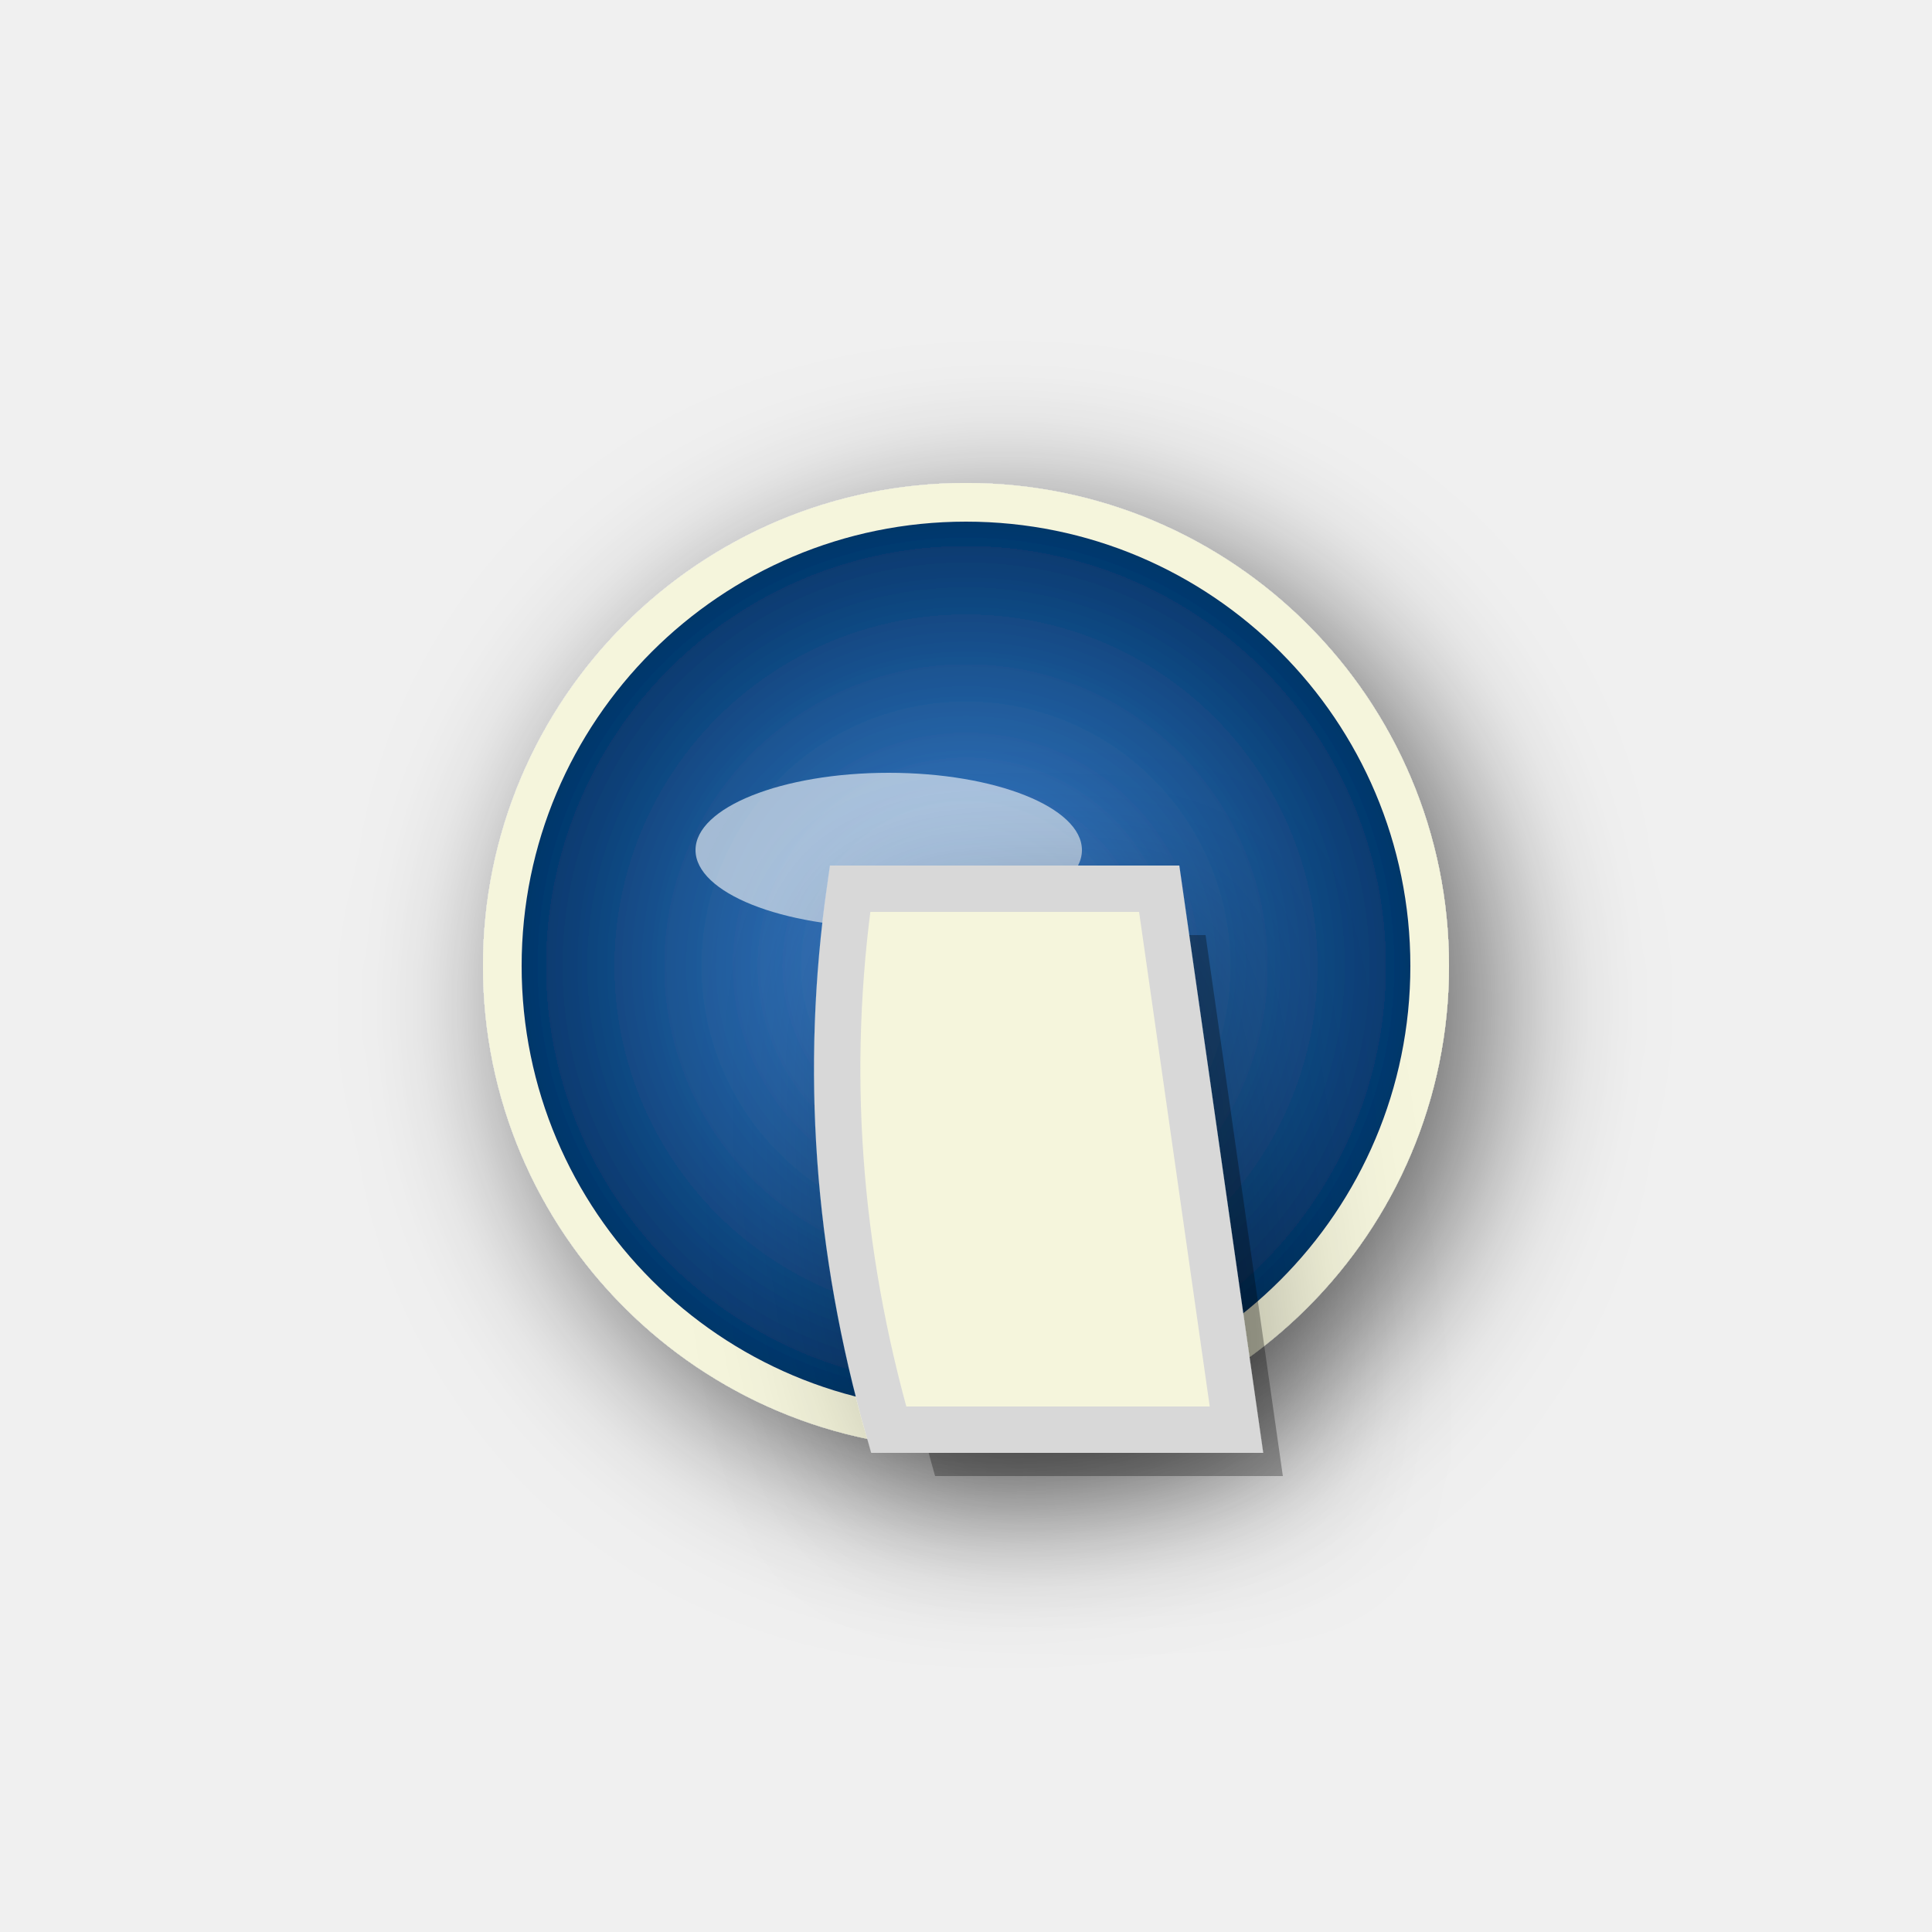
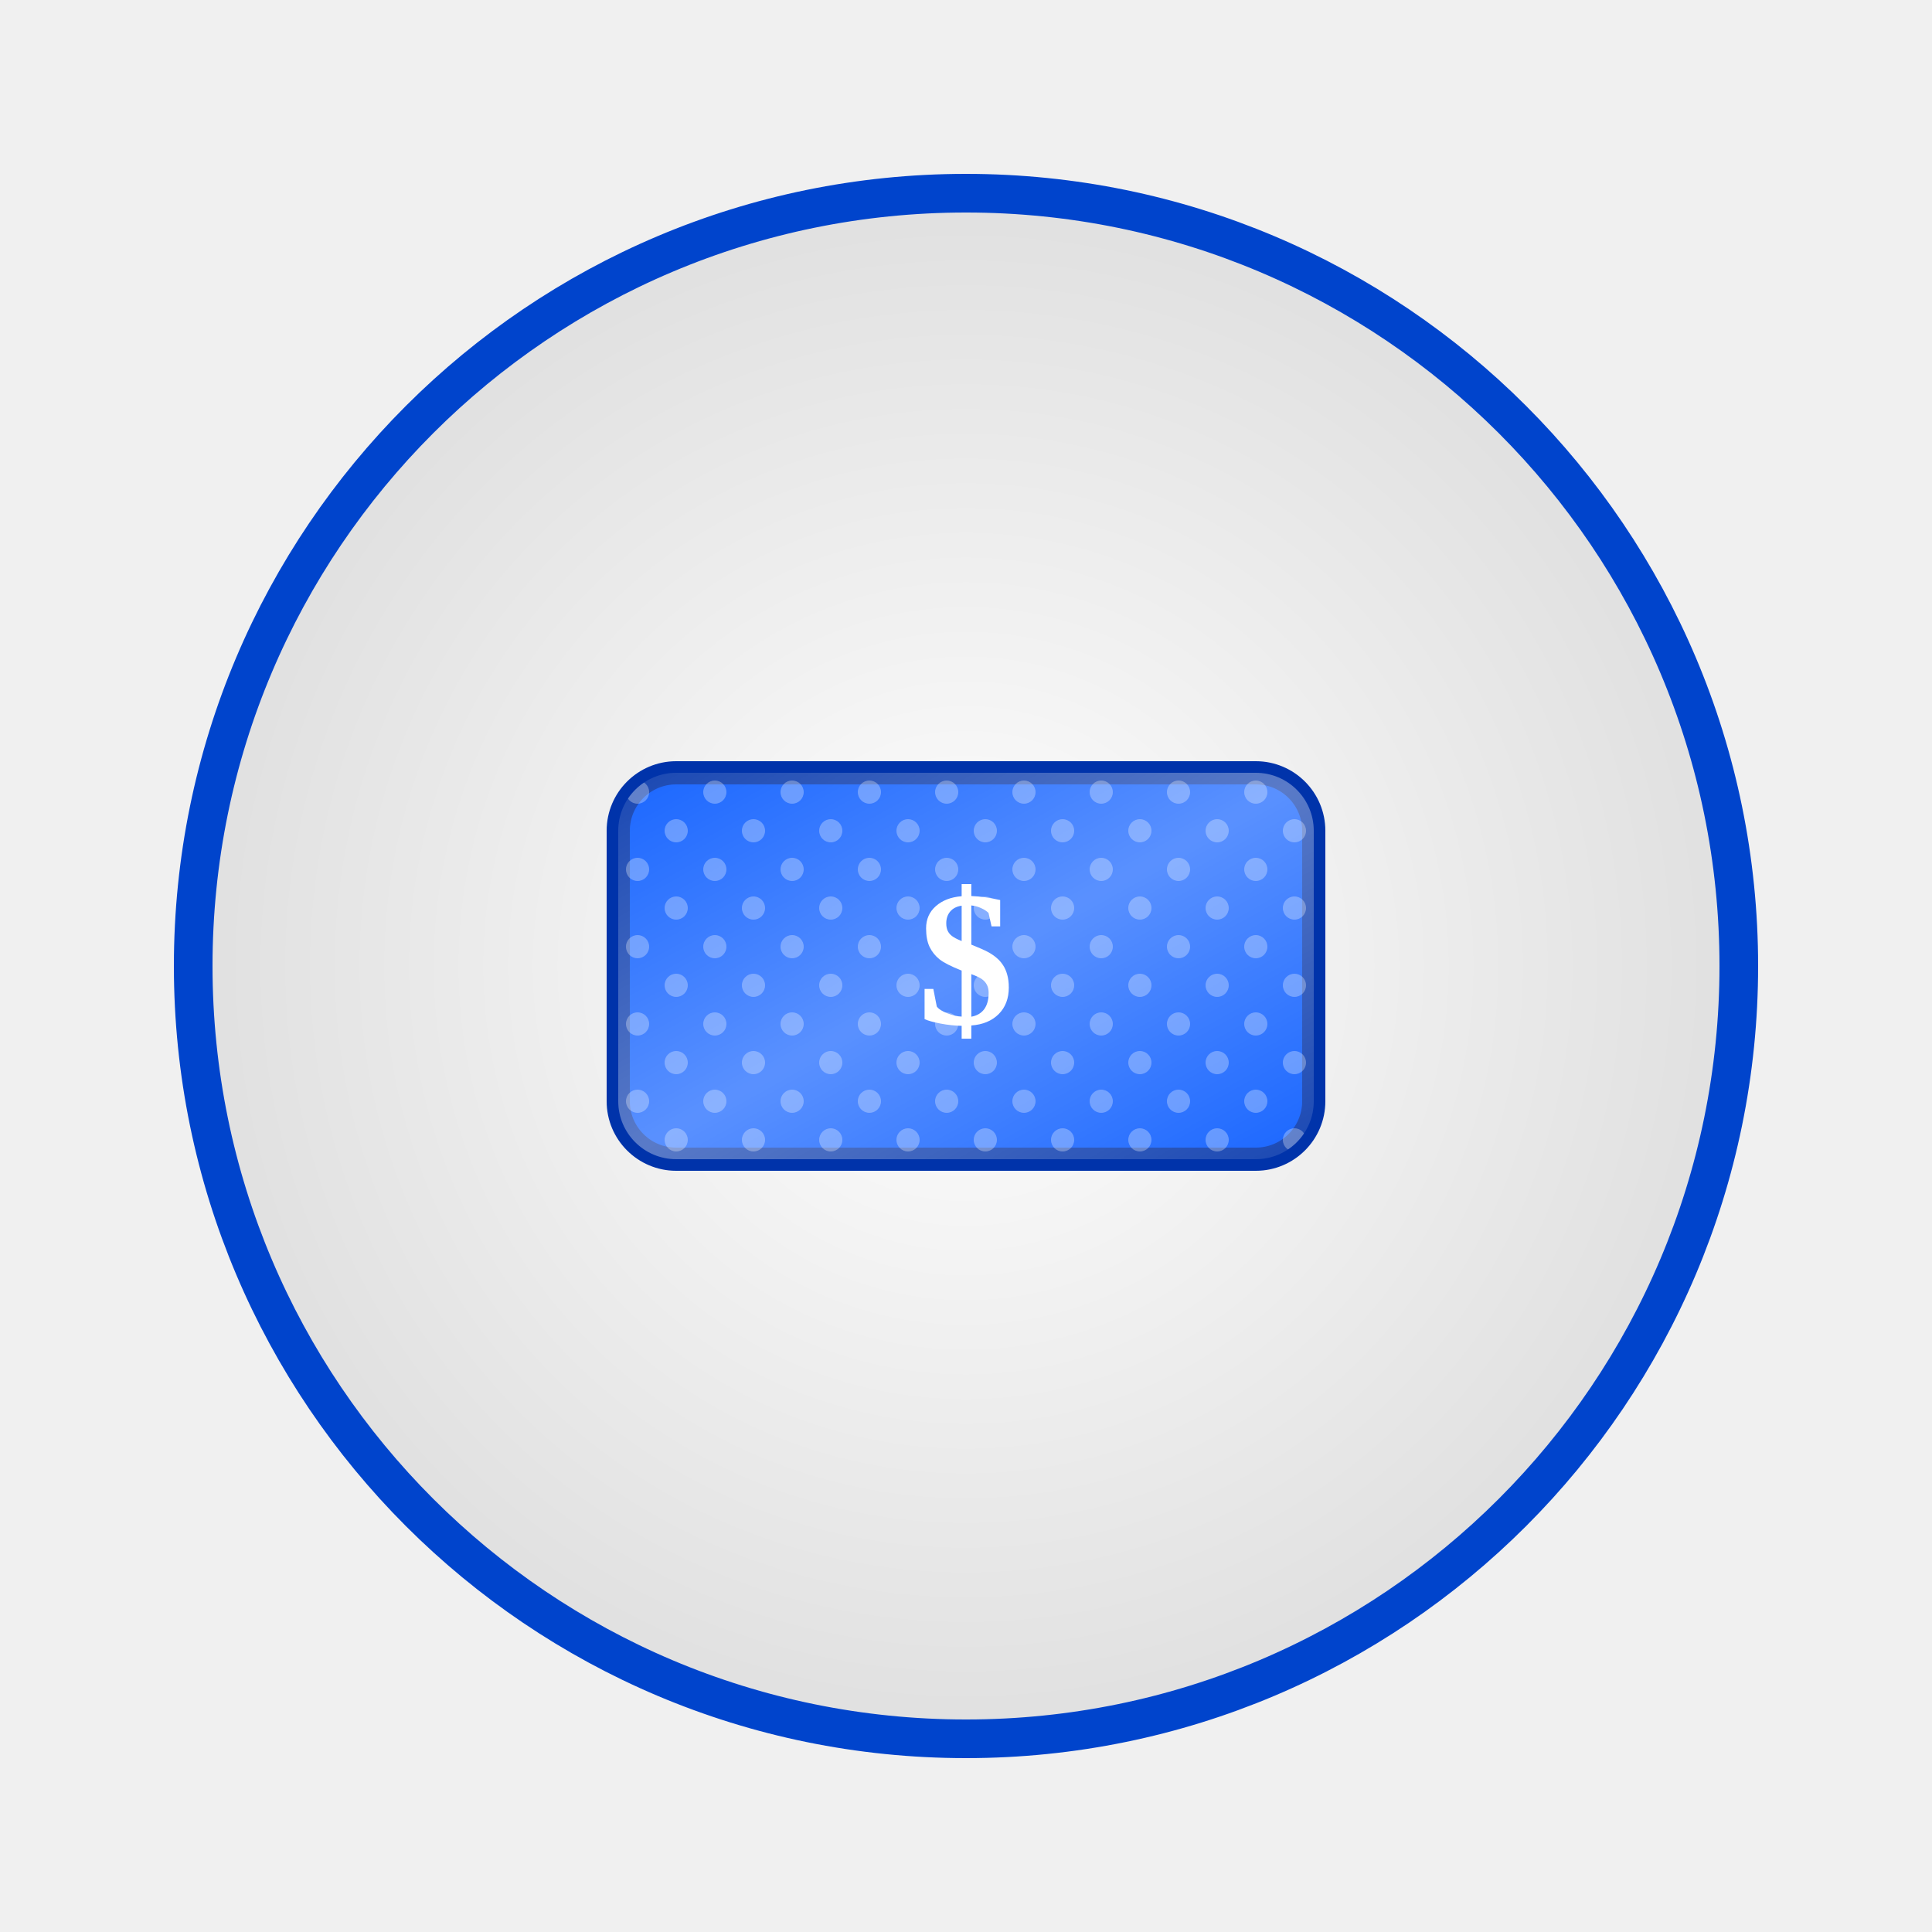
<svg xmlns="http://www.w3.org/2000/svg" width="500" height="500" viewBox="0 0 500 500">
-   <style>
-         /* Efek 3D pada Huruf "L" */
-         .l-shadow {
-             fill: rgba(0, 0, 0, 0.3);
-             transform: translate(6px, 6px);
-         }
-         .l-main {
-             fill: #F5F5DC; /* Warna putih tulang */
-             stroke: #D8D8D8;
-             stroke-width: 6;
-             filter: drop-shadow(4px 4px 10px rgba(0, 0, 0, 0.3));
-         }
-         .ball {
-             fill: url(#blue-gradient);
-             stroke: #F5F5DC; /* Warna putih tulang */
-             stroke-width: 10;
-             filter: drop-shadow(10px 10px 20px rgba(0, 0, 0, 0.6));
-         }
-         .highlight {
-             fill: rgba(255, 255, 255, 0.6);
-         }
-     </style>
  <defs>
-     <radialGradient id="blue-gradient" cx="50%" cy="50%" r="50%">
-       <stop offset="0%" style="stop-color:#4A90E2; stop-opacity:1" />
-       <stop offset="100%" style="stop-color:#003366; stop-opacity:1" />
+     <radialGradient id="circleGradient" cx="50%" cy="50%" r="50%">
+       <stop offset="0%" style="stop-color:#FFFFFF; stop-opacity:1" />
+       <stop offset="100%" style="stop-color:#E0E0E0; stop-opacity:1" />
    </radialGradient>
+     <pattern id="batikPattern" patternUnits="userSpaceOnUse" width="20" height="20">
+       <circle cx="5" cy="5" r="3" fill="rgba(255,255,255,0.3)" />
+       <circle cx="15" cy="15" r="3" fill="rgba(255,255,255,0.3)" />
+     </pattern>
+     <linearGradient id="shimmer" x1="0" y1="0" x2="1" y2="1">
+       <stop offset="0%" stop-color="rgba(255,255,255,0.2)" />
+       <stop offset="50%" stop-color="rgba(255,255,255,0.7)" />
+       <stop offset="100%" stop-color="rgba(255,255,255,0.2)" />
+     </linearGradient>
  </defs>
-   <circle class="ball" cx="250" cy="250" r="120" />
-   <ellipse class="highlight" cx="230" cy="220" rx="50" ry="20" />
-   <g transform="translate(190,200) scale(2)">
-     <path class="l-shadow" d="M15,15 Q10,50 20,85 L65,85 Q60,50 55,15 Z" />
-     <path class="l-main" d="M15,15 Q10,50 20,85 L65,85 Q60,50 55,15 Z" />
-   </g>
+   <circle cx="250" cy="250" r="200" fill="url(#circleGradient)" stroke="#0044CC" stroke-width="10" />
+   <rect x="160" y="200" width="180" height="100" rx="15" fill="#0055FF" stroke="#0033AA" stroke-width="6" />
+   <rect x="160" y="200" width="180" height="100" rx="15" fill="url(#batikPattern)" />
+   <text x="250" y="265" font-size="50" text-anchor="middle" fill="white" font-weight="bold">$</text>
+   <rect x="160" y="200" width="180" height="100" rx="15" fill="url(#shimmer)" opacity="0.5">
+     <animate attributeName="x" from="160" to="340" dur="2s" repeatCount="indefinite" />
+   </rect>
</svg>
